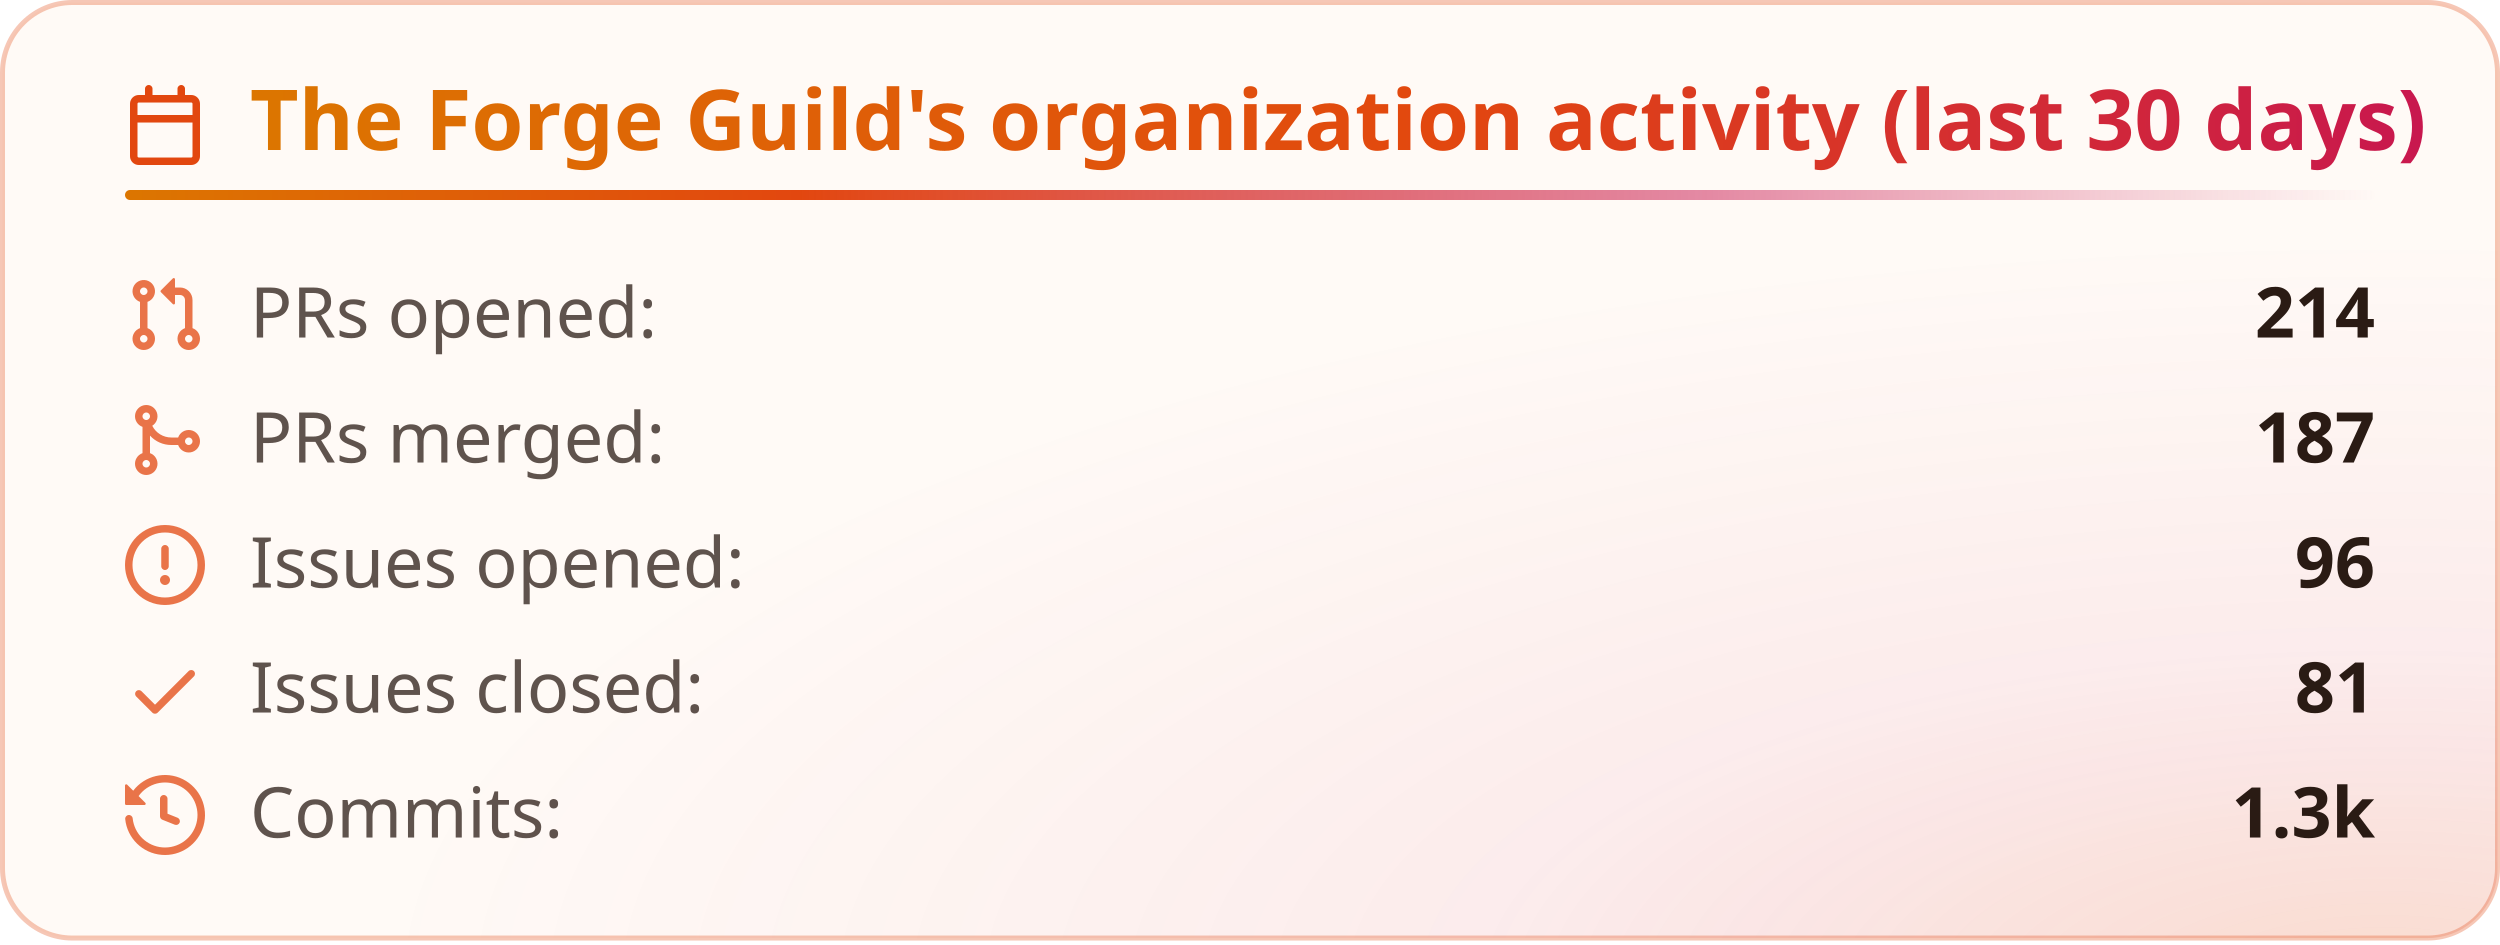
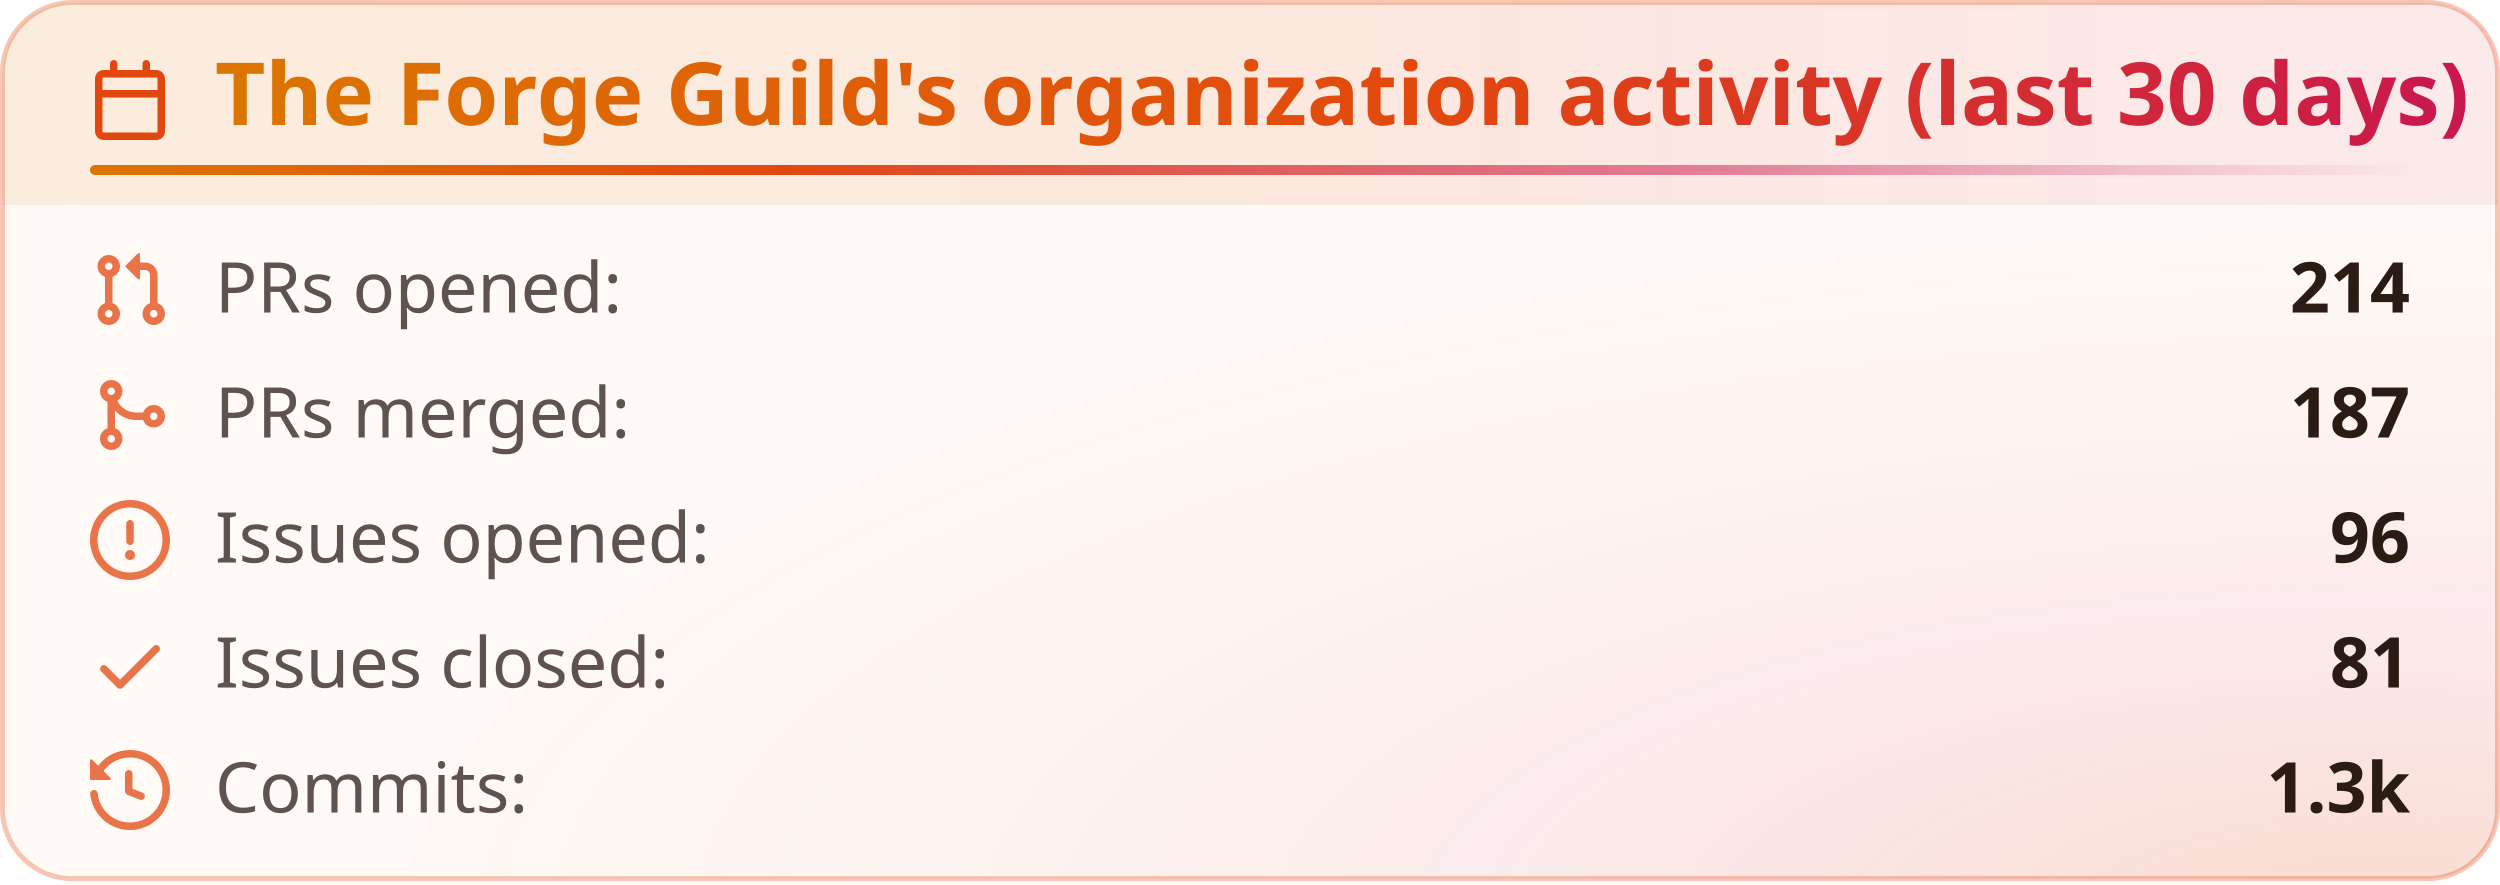
- <svg xmlns="http://www.w3.org/2000/svg" width="500" height="189" viewBox="0 0 500 189" fill="none" role="img" aria-labelledby="title-id desc-id">
+ <svg xmlns="http://www.w3.org/2000/svg" width="500" height="177" viewBox="0 0 500 177" fill="none" role="img" aria-labelledby="title-id desc-id">
  <style>
    .header {
      font: 600 18px 'Segoe UI', Ubuntu, "Helvetica Neue", Sans-Serif;
      fill: url(#heat);
      animation: fadeInAnimation 0.8s ease-in-out backwards;
    }
    /* The icon reads against the title rather than with it, so it keeps its own color. */
    .title-icon {
      fill: #e2470f;
      animation: fadeInAnimation 0.8s ease-in-out backwards;
    }
    .title-accent {
      transform-box: fill-box;
      transform-origin: left center;
      animation: trailAnimation 0.9s cubic-bezier(0.2, 0.7, 0.2, 1) 0.2s backwards;
    }
    .header {
-       font-size: 16.8px;
+       font-size: 17.4px;
    }
    @supports(-moz-appearance: auto) {
      /* Selector detects Firefox */
      .header {
-         font-size: 14.4px;
+         font-size: 14.9px;
      }
    }
    .stat {
      font: 400 14px 'Segoe UI', Ubuntu, "Helvetica Neue", Sans-Serif;
      fill: #2a1b14;
      font-variant-numeric: tabular-nums;
    }
    .stagger {
      animation: fadeInAnimation 0.3s ease-in-out backwards;
    }
    .not_bold {
      font-weight: 400;
      opacity: 0.75;
    }
    .bold {
      font-weight: 600;
    }
    .icon {
      fill: #e2470f;
      opacity: 0.75;
      display: block;
    }
    /* Animations */
    @keyframes scaleInAnimation {
      from {
        transform: translate(-5px, 5px) scale(0);
      }
      to {
        transform: translate(-5px, 5px) scale(1);
      }
    }
    @keyframes fadeInAnimation {
      from {
        opacity: 0;
      }
      to {
        opacity: 1;
      }
    }
    @keyframes trailAnimation {
      from {
        transform: scaleX(0);
      }
    }
    @media (prefers-reduced-motion: reduce) {
      * {
        animation-duration: 0s !important;
        animation-delay: 0s !important;
      }
    }
  </style>
  <defs>
    <linearGradient id="heat" x1="0" y1="0" x2="1" y2="0">
      <stop offset="0" class="heat-0" stop-color="#dc7600" />
      <stop offset="0.55" class="heat-1" stop-color="#e2470f" />
      <stop offset="1" class="heat-2" stop-color="#c8174f" />
    </linearGradient>
    <linearGradient id="heat-trail" x1="0" y1="0" x2="1" y2="0">
      <stop offset="0" class="heat-0" stop-color="#dc7600" />
      <stop offset="0.3" class="heat-1" stop-color="#e2470f" />
      <stop offset="0.7" class="heat-2" stop-color="#c8174f" stop-opacity="0.5" />
      <stop offset="1" class="heat-2" stop-color="#c8174f" stop-opacity="0" />
    </linearGradient>
+     <linearGradient id="heat-band" x1="0" y1="0" x2="1" y2="0">
+       <stop offset="0" class="band-0" stop-color="#dc7600" stop-opacity="0.1" />
+       <stop offset="0.55" class="band-1" stop-color="#e2470f" stop-opacity="0.1" />
+       <stop offset="1" class="band-2" stop-color="#c8174f" stop-opacity="0.07" />
+     </linearGradient>
    <radialGradient id="heat-glow" cx="0.95" cy="1.05" r="0.8">
      <stop offset="0" class="glow-core" stop-color="#e2470f" stop-opacity="0.17" />
      <stop offset="0.45" class="glow-edge" stop-color="#c8174f" stop-opacity="0.06" />
      <stop offset="1" class="heat-2" stop-color="#c8174f" stop-opacity="0" />
    </radialGradient>
  </defs>
  <rect data-testid="card-bg" class="card-bg" x="0.5" y="0.5" rx="14" height="99%" width="499" stroke="#e2470f4d" fill="#fffaf6" stroke-opacity="1" />
  <rect data-testid="card-glow" x="0.5" y="0.5" rx="14" height="99%" width="499" fill="url(#heat-glow)" />
-   <g data-testid="card-title" transform="translate(25, 30)">
+   <path data-testid="title-band" d="M0.5 14.5a14 14 0 0 1 14 -14h471a14 14 0 0 1 14 14v26.5h-499z" fill="url(#heat-band)" />
+   <g data-testid="card-title" transform="translate(18, 25)">
    <g>
      <svg class="title-icon" x="0" y="-13" viewBox="0 0 16 16" version="1.1" width="16" height="16">
        <path d="M4.75 0a.75.75 0 0 1 .75.75V2h5V.75a.75.75 0 0 1 1.5 0V2h1.25c.966 0 1.75.784 1.75 1.75v10.5A1.75 1.75 0 0 1 13.25 16H2.75A1.75 1.75 0 0 1 1 14.25V3.75C1 2.784 1.784 2 2.75 2H4V.75A.75.75 0 0 1 4.75 0ZM2.5 7.5v6.75c0 .138.112.25.25.25h10.5a.25.25 0 0 0 .25-.25V7.5Zm10.75-4H2.75a.25.25 0 0 0-.25.25V6h11V3.75a.25.25 0 0 0-.25-.25Z" />
      </svg>
    </g>
    <g transform="translate(25, 0)">
      <text x="0" y="0" class="header" data-testid="header">The Forge Guild's organization activity (last 30 days)</text>
    </g>
-     <rect data-testid="title-accent" class="title-accent" x="0" y="8" width="450" height="2" rx="1" fill="url(#heat-trail)" />
+     <rect data-testid="title-accent" class="title-accent" x="0" y="8" width="464" height="2" rx="1" fill="url(#heat-trail)" />
  </g>
-   <g data-testid="main-card-body" transform="translate(0, 55)">
+   <g data-testid="main-card-body" transform="translate(0, 50)">
    <g>
-       <g class="stagger" style="animation-delay: 120ms" transform="translate(25, 0)">
+       <g class="stagger" style="animation-delay: 120ms" transform="translate(18, 0)">
        <svg data-testid="icon" class="icon" viewBox="0 0 16 16" version="1.1" width="16" height="16">
          <path fill-rule="evenodd" d="M7.177 3.073L9.573.677A.25.25 0 0110 .854v4.792a.25.25 0 01-.427.177L7.177 3.427a.25.25 0 010-.354zM3.75 2.5a.75.75 0 100 1.5.75.75 0 000-1.5zm-2.25.75a2.25 2.25 0 113 2.122v5.256a2.251 2.251 0 11-1.5 0V5.372A2.25 2.25 0 011.5 3.25zM11 2.5h-1V4h1a1 1 0 011 1v5.628a2.251 2.251 0 101.5 0V5A2.5 2.5 0 0011 2.5zm1 10.25a.75.75 0 111.5 0 .75.75 0 01-1.5 0zM3.75 12a.75.75 0 100 1.5.75.75 0 000-1.5z" />
        </svg>
        <text class="stat not_bold" x="25" y="12.5">PRs opened:</text>
-         <text class="stat bold" x="450" text-anchor="end" y="12.5" data-testid="prs_opened">214</text>
+         <text class="stat bold" x="464" text-anchor="end" y="12.5" data-testid="prs_opened">214</text>
      </g>
    </g>
    <g transform="translate(0, 25)">
-       <g class="stagger" style="animation-delay: 160ms" transform="translate(25, 0)">
+       <g class="stagger" style="animation-delay: 160ms" transform="translate(18, 0)">
        <svg data-testid="icon" class="icon" viewBox="0 0 16 16" version="1.1" width="16" height="16">
          <path fill-rule="evenodd" d="M5.45 5.154A4.25 4.25 0 0 0 9.25 7.5h1.378a2.251 2.251 0 1 1 0 1.5H9.25A5.734 5.734 0 0 1 5 7.123v3.505a2.25 2.25 0 1 1-1.5 0V5.372a2.25 2.25 0 1 1 1.95-.218ZM4.25 13.5a.75.75 0 1 0 0-1.5.75.75 0 0 0 0 1.5Zm8.5-4.5a.75.75 0 1 0 0-1.5.75.75 0 0 0 0 1.5ZM5 3.25a.75.75 0 1 0 0 .005V3.25Z" />
        </svg>
        <text class="stat not_bold" x="25" y="12.5">PRs merged:</text>
-         <text class="stat bold" x="450" text-anchor="end" y="12.5" data-testid="prs_merged">187</text>
+         <text class="stat bold" x="464" text-anchor="end" y="12.5" data-testid="prs_merged">187</text>
      </g>
    </g>
    <g transform="translate(0, 50)">
-       <g class="stagger" style="animation-delay: 200ms" transform="translate(25, 0)">
+       <g class="stagger" style="animation-delay: 200ms" transform="translate(18, 0)">
        <svg data-testid="icon" class="icon" viewBox="0 0 16 16" version="1.1" width="16" height="16">
          <path fill-rule="evenodd" d="M8 1.5a6.5 6.5 0 100 13 6.5 6.5 0 000-13zM0 8a8 8 0 1116 0A8 8 0 010 8zm9 3a1 1 0 11-2 0 1 1 0 012 0zm-.25-6.25a.75.75 0 00-1.5 0v3.5a.75.75 0 001.5 0v-3.5z" />
        </svg>
        <text class="stat not_bold" x="25" y="12.5">Issues opened:</text>
-         <text class="stat bold" x="450" text-anchor="end" y="12.5" data-testid="issues_opened">96</text>
+         <text class="stat bold" x="464" text-anchor="end" y="12.5" data-testid="issues_opened">96</text>
      </g>
    </g>
    <g transform="translate(0, 75)">
-       <g class="stagger" style="animation-delay: 240ms" transform="translate(25, 0)">
+       <g class="stagger" style="animation-delay: 240ms" transform="translate(18, 0)">
        <svg data-testid="icon" class="icon" viewBox="0 0 16 16" version="1.1" width="16" height="16">
          <path fill-rule="evenodd" d="M13.78 4.22a.75.75 0 0 1 0 1.06l-7.25 7.25a.75.75 0 0 1-1.06 0L2.22 9.28a.751.751 0 0 1 .018-1.042.751.751 0 0 1 1.042-.018L6 10.94l6.72-6.72a.75.75 0 0 1 1.06 0Z" />
        </svg>
        <text class="stat not_bold" x="25" y="12.5">Issues closed:</text>
-         <text class="stat bold" x="450" text-anchor="end" y="12.5" data-testid="issues_closed">81</text>
+         <text class="stat bold" x="464" text-anchor="end" y="12.5" data-testid="issues_closed">81</text>
      </g>
    </g>
    <g transform="translate(0, 100)">
-       <g class="stagger" style="animation-delay: 280ms" transform="translate(25, 0)">
+       <g class="stagger" style="animation-delay: 280ms" transform="translate(18, 0)">
        <svg data-testid="icon" class="icon" viewBox="0 0 16 16" version="1.1" width="16" height="16">
          <path fill-rule="evenodd" d="M1.643 3.143L.427 1.927A.25.25 0 000 2.104V5.75c0 .138.112.25.25.25h3.646a.25.25 0 00.177-.427L2.715 4.215a6.5 6.5 0 11-1.18 4.458.75.75 0 10-1.493.154 8.001 8.001 0 101.6-5.684zM7.75 4a.75.75 0 01.75.75v2.992l2.028.812a.75.75 0 01-.557 1.392l-2.5-1A.75.75 0 017 8.25v-3.5A.75.75 0 017.75 4z" />
        </svg>
        <text class="stat not_bold" x="25" y="12.5">Commits:</text>
-         <text class="stat bold" x="450" text-anchor="end" y="12.5" data-testid="commits">1.3k</text>
+         <text class="stat bold" x="464" text-anchor="end" y="12.5" data-testid="commits">1.3k</text>
      </g>
    </g>
  </g>
</svg>
